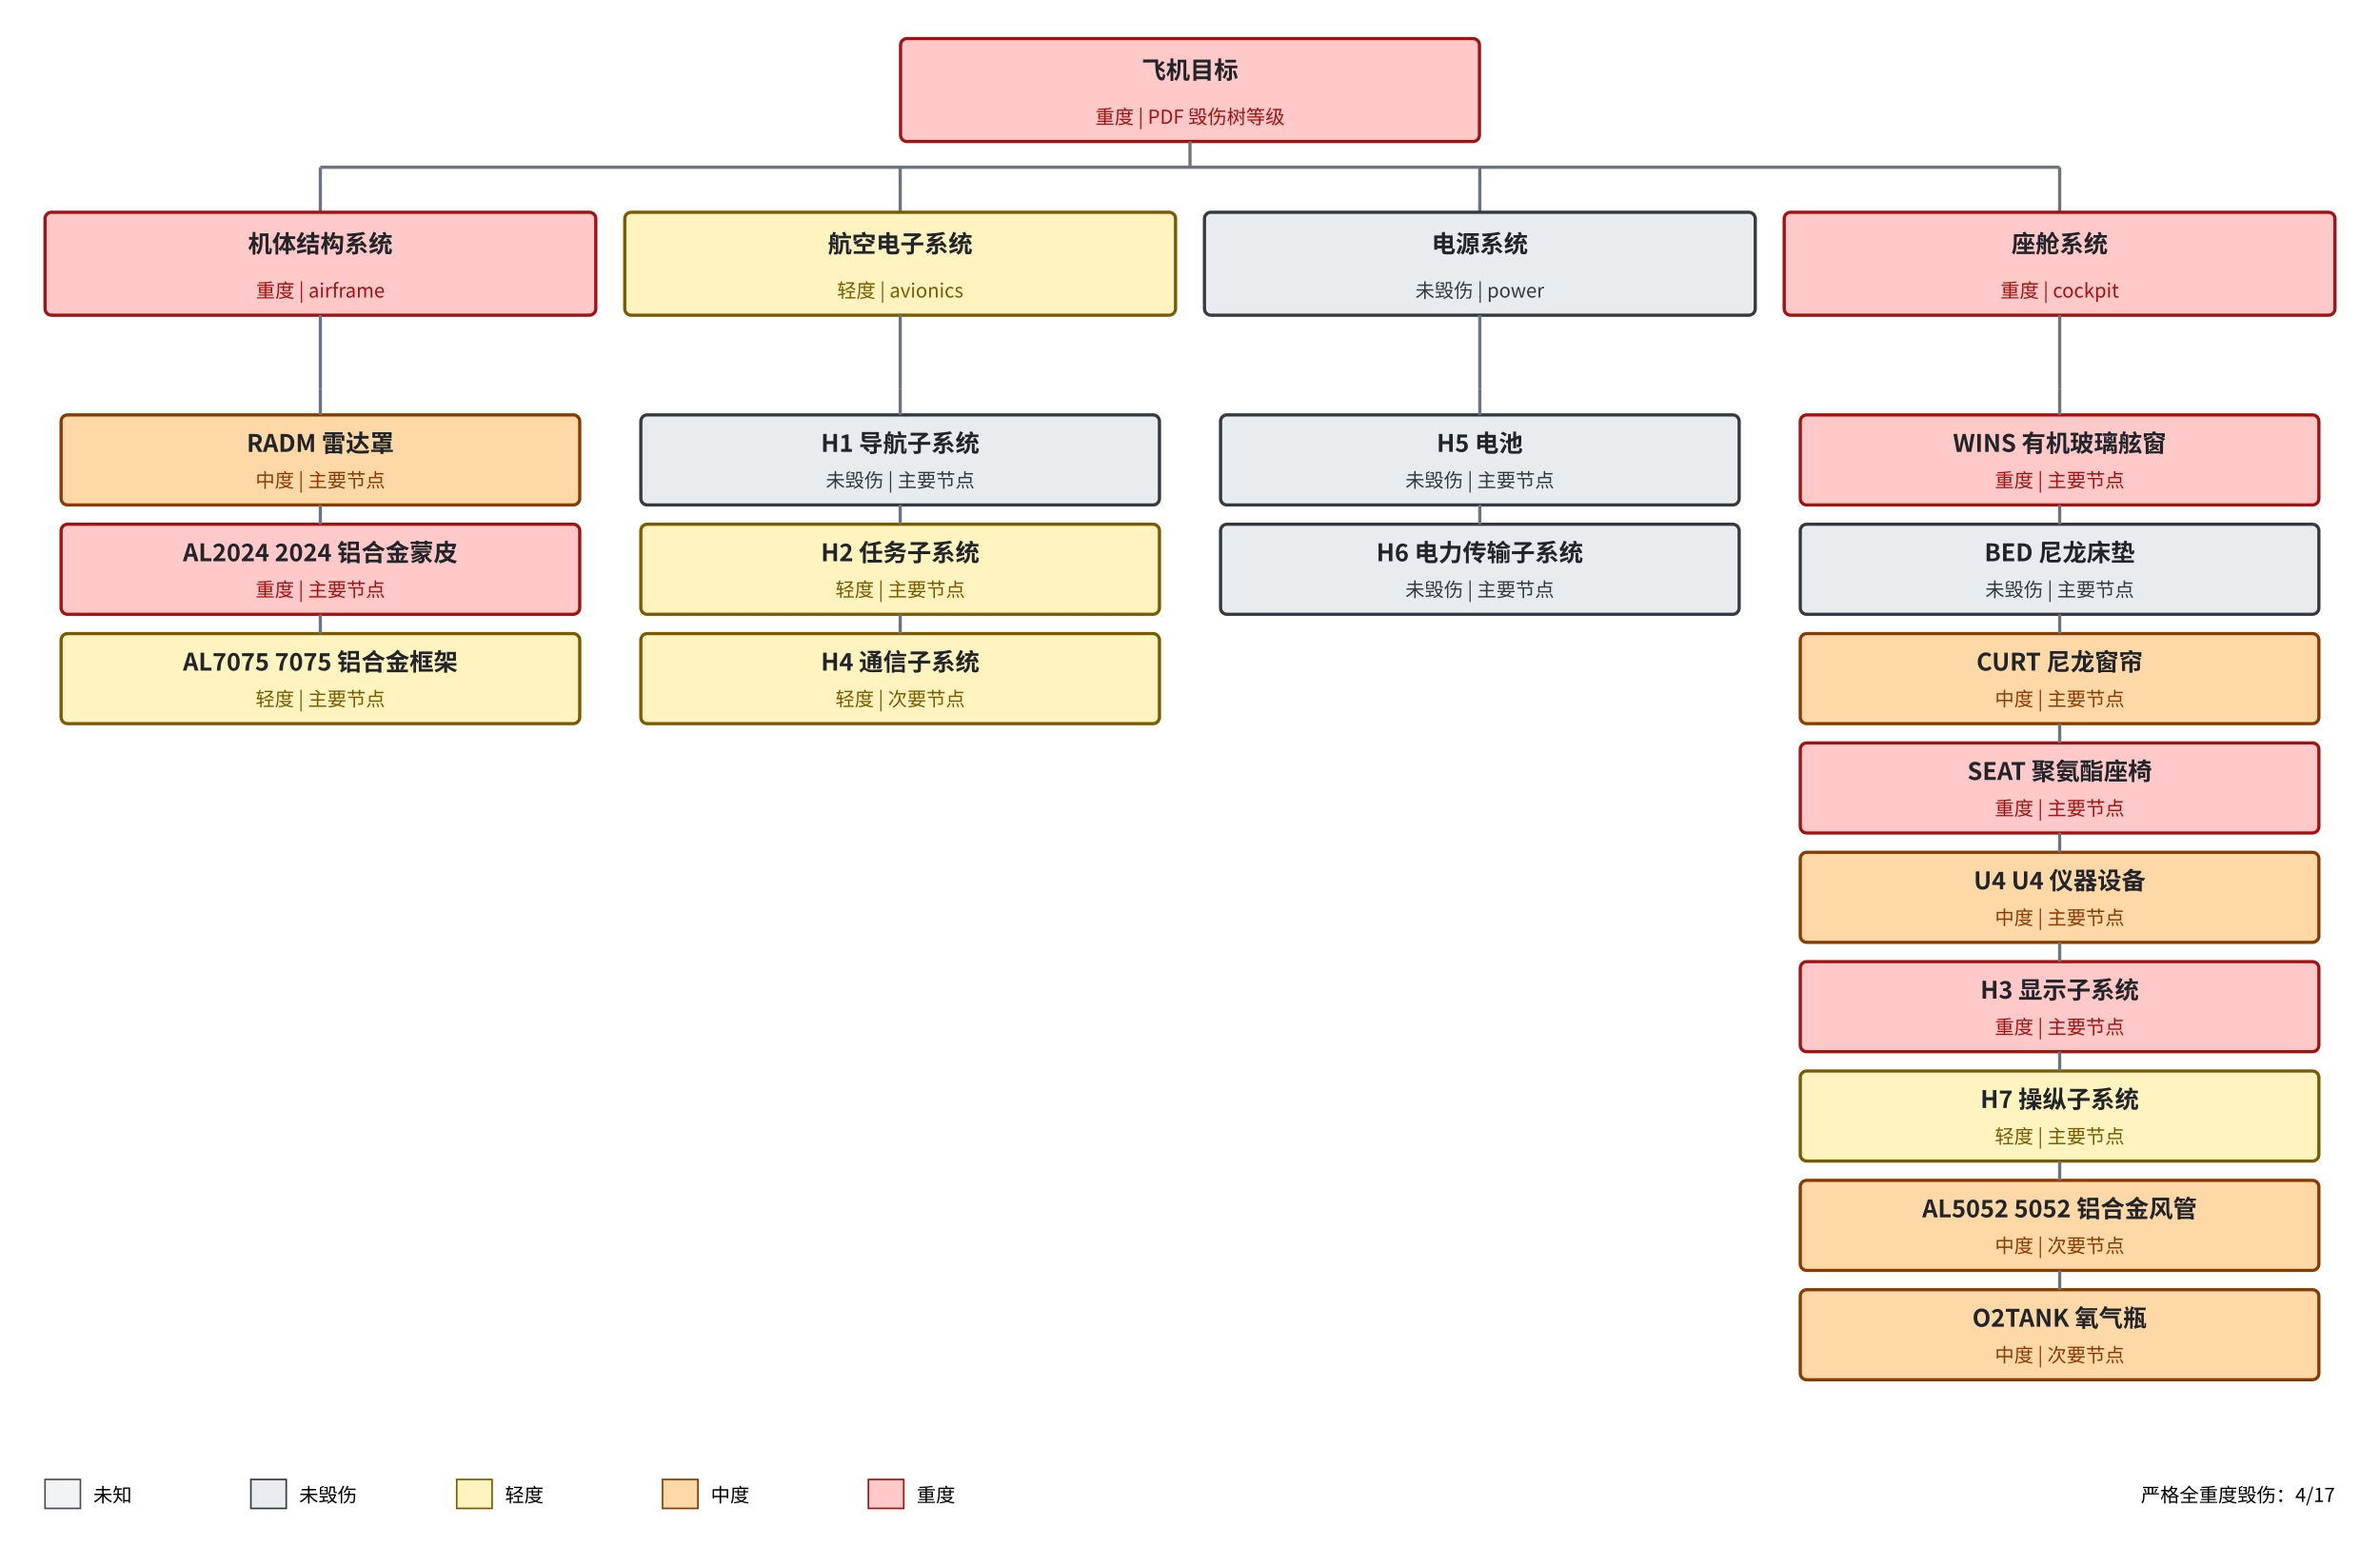
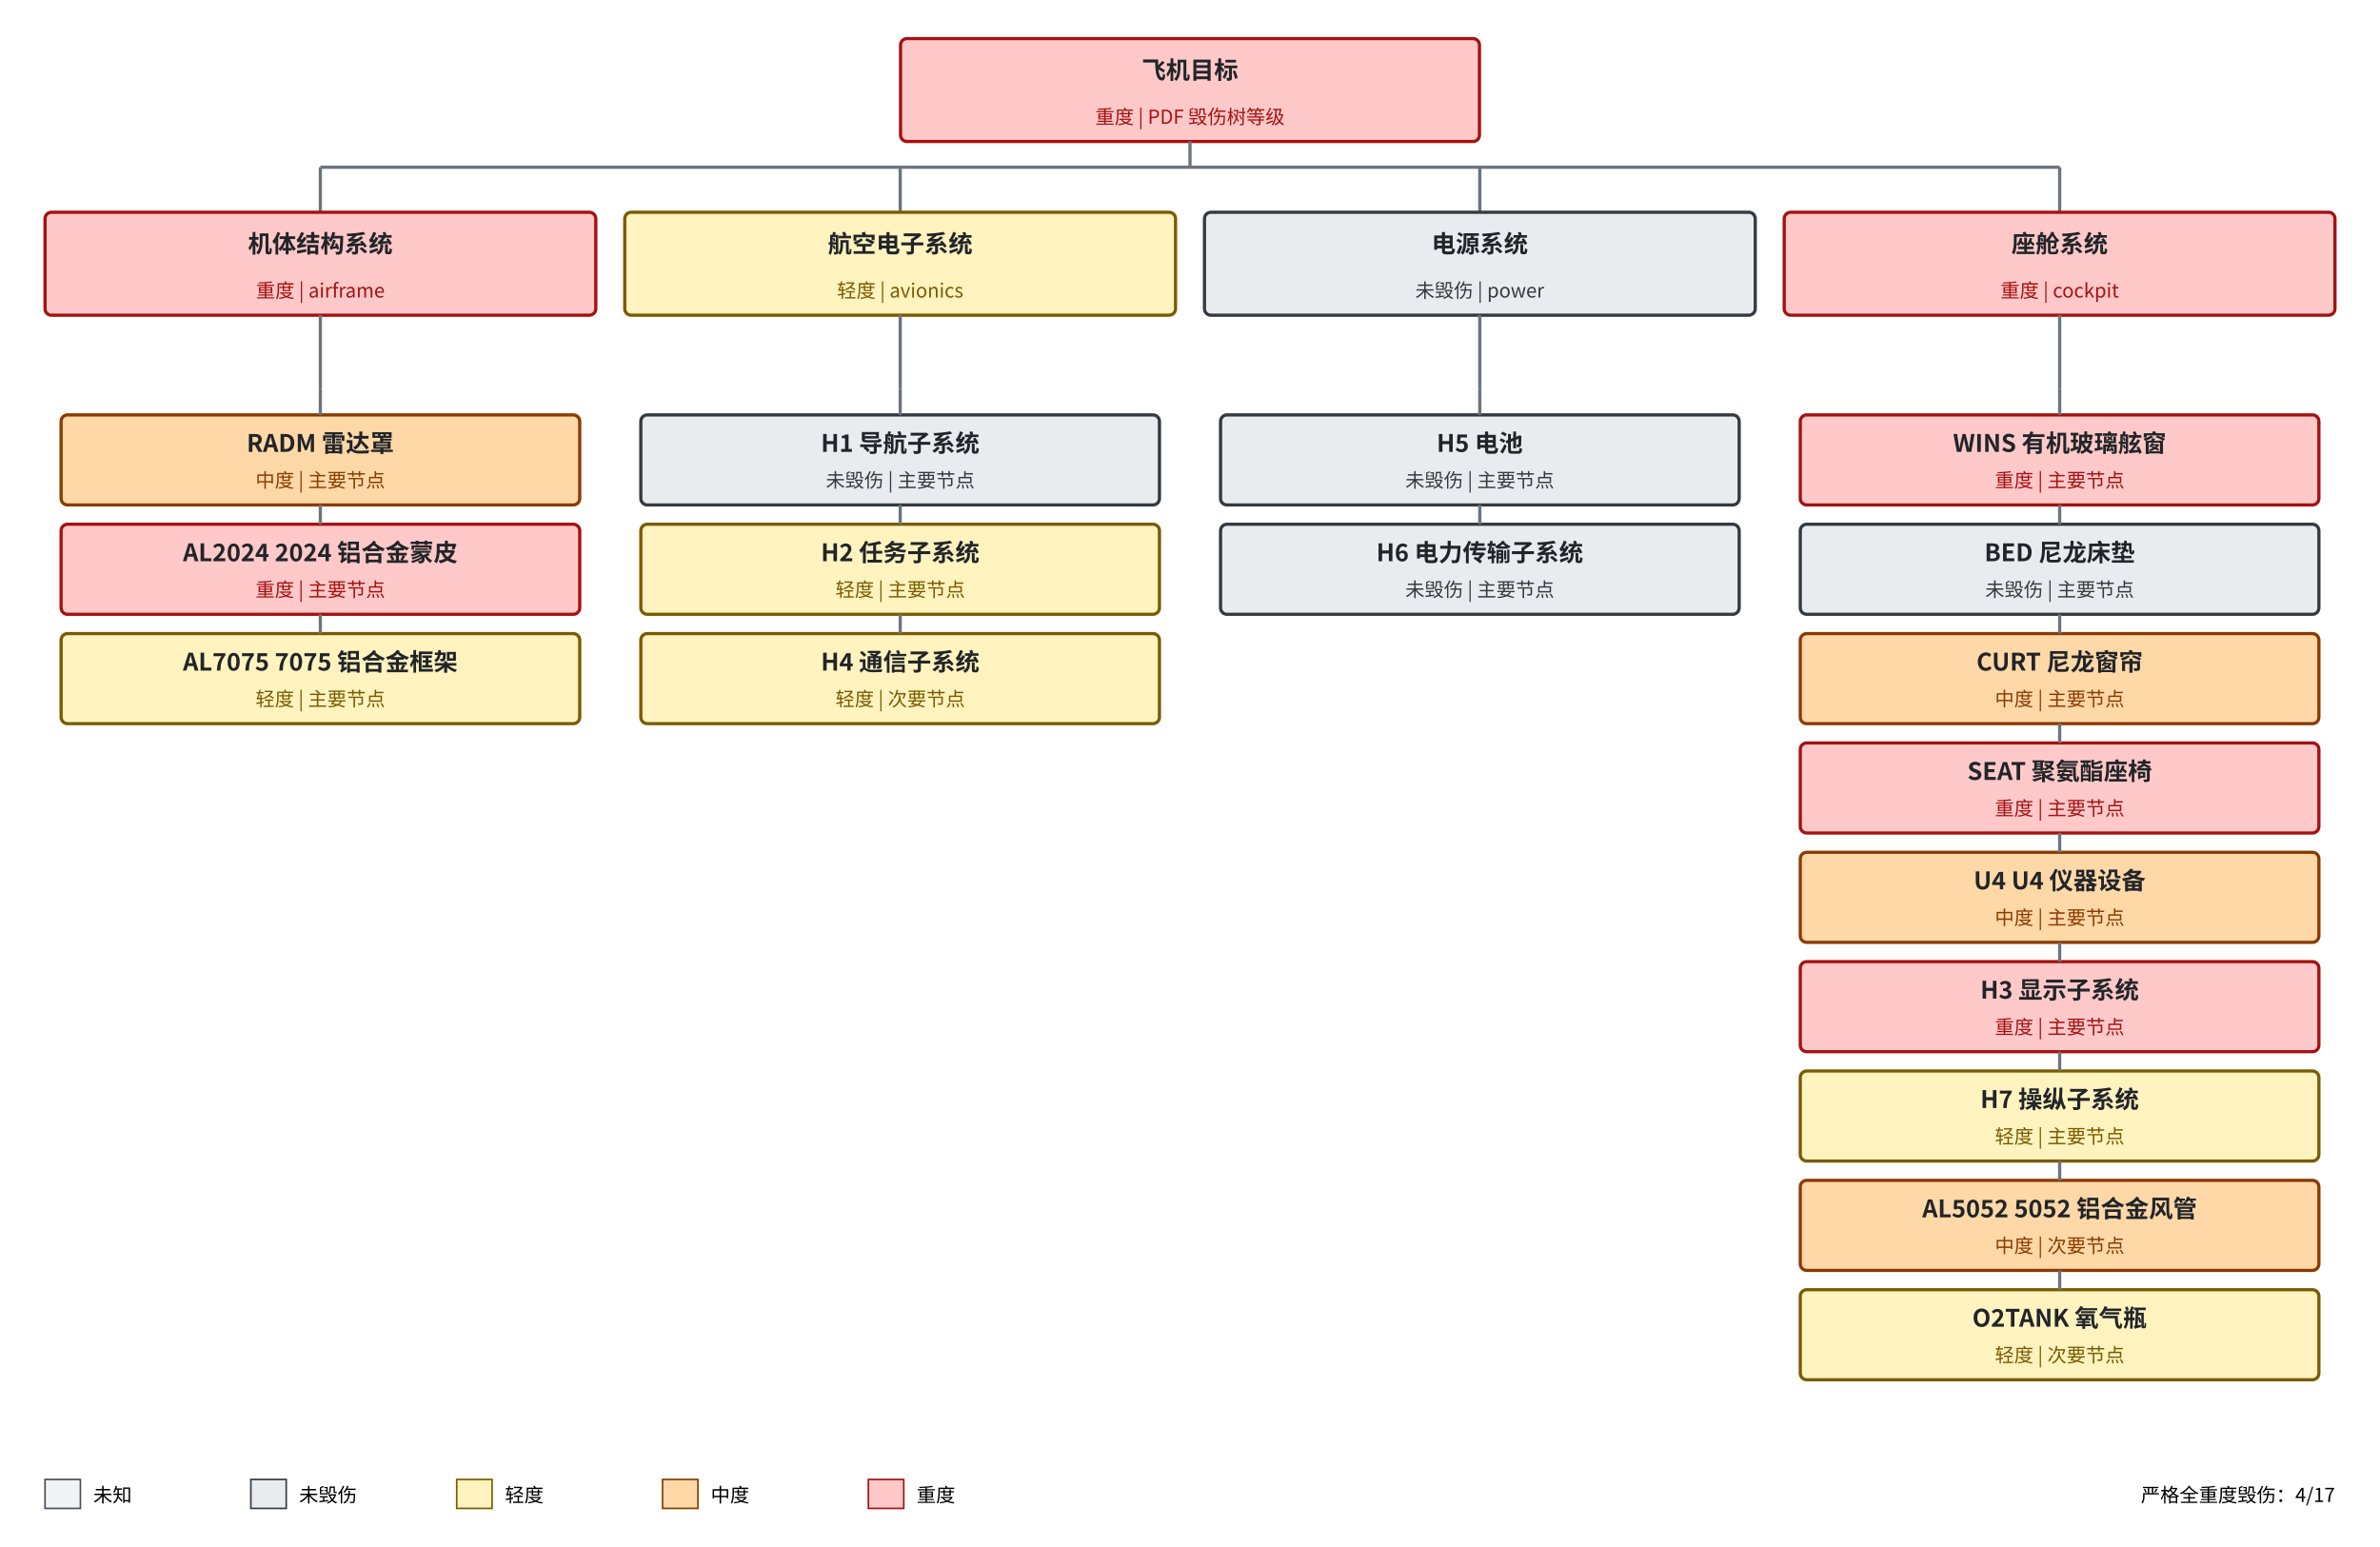
<svg xmlns="http://www.w3.org/2000/svg" width="1480" height="962" viewBox="0 0 1480 962">
  <style>text{font-family:"Microsoft YaHei","Noto Sans CJK SC",Arial,sans-serif;letter-spacing:0}.title{font-size:20px;font-weight:700}.label{font-size:15px;font-weight:600}.small{font-size:12px}.line{stroke:#6c757d;stroke-width:2;fill:none}</style>
  <rect width="100%" height="100%" fill="#ffffff" />
  <rect x="560.0" y="24.0" width="360.0" height="64.0" rx="4" fill="#ffc9c9" stroke="#a51111" stroke-width="2" />
  <text x="740.0" y="49.0" text-anchor="middle" class="label" fill="#212529">飞机目标</text>
  <text x="740.0" y="77.0" text-anchor="middle" class="small" fill="#a51111">重度 | PDF 毁伤树等级</text>
  <path class="line" d="M 740.0 88.0 V 104.0" />
  <path class="line" d="M 199.2 104.0 H 1280.8" />
  <path class="line" d="M 199.2 104.0 V 132.0" />
  <rect x="28.0" y="132.0" width="342.5" height="64.0" rx="4" fill="#ffc9c9" stroke="#a51111" stroke-width="2" />
  <text x="199.2" y="157.0" text-anchor="middle" class="label" fill="#212529">机体结构系统</text>
  <text x="199.2" y="185.0" text-anchor="middle" class="small" fill="#a51111">重度 | airframe</text>
  <path class="line" d="M 199.2 196.0 V 242.0" />
  <rect x="38.0" y="258.0" width="322.5" height="56.0" rx="4" fill="#ffd8a8" stroke="#8a3b00" stroke-width="2" />
  <text x="199.2" y="281.0" text-anchor="middle" class="label" fill="#212529">RADM  雷达罩</text>
  <text x="199.2" y="303.0" text-anchor="middle" class="small" fill="#8a3b00">中度 | 主要节点</text>
  <path class="line" d="M 199.2 242.0 V 258.0" />
  <rect x="38.0" y="326.0" width="322.5" height="56.0" rx="4" fill="#ffc9c9" stroke="#a51111" stroke-width="2" />
  <text x="199.2" y="349.0" text-anchor="middle" class="label" fill="#212529">AL2024  2024 铝合金蒙皮</text>
  <text x="199.2" y="371.0" text-anchor="middle" class="small" fill="#a51111">重度 | 主要节点</text>
  <path class="line" d="M 199.2 314.0 V 326.0" />
  <rect x="38.0" y="394.0" width="322.5" height="56.0" rx="4" fill="#fff3bf" stroke="#7a5b00" stroke-width="2" />
  <text x="199.2" y="417.0" text-anchor="middle" class="label" fill="#212529">AL7075  7075 铝合金框架</text>
  <text x="199.2" y="439.0" text-anchor="middle" class="small" fill="#7a5b00">轻度 | 主要节点</text>
  <path class="line" d="M 199.2 382.0 V 394.0" />
  <path class="line" d="M 559.8 104.0 V 132.0" />
  <rect x="388.5" y="132.0" width="342.5" height="64.0" rx="4" fill="#fff3bf" stroke="#7a5b00" stroke-width="2" />
  <text x="559.8" y="157.0" text-anchor="middle" class="label" fill="#212529">航空电子系统</text>
  <text x="559.8" y="185.0" text-anchor="middle" class="small" fill="#7a5b00">轻度 | avionics</text>
  <path class="line" d="M 559.8 196.0 V 242.0" />
  <rect x="398.5" y="258.0" width="322.5" height="56.0" rx="4" fill="#e9ecef" stroke="#343a40" stroke-width="2" />
  <text x="559.8" y="281.0" text-anchor="middle" class="label" fill="#212529">H1  导航子系统</text>
  <text x="559.8" y="303.0" text-anchor="middle" class="small" fill="#343a40">未毁伤 | 主要节点</text>
  <path class="line" d="M 559.8 242.0 V 258.0" />
  <rect x="398.5" y="326.0" width="322.5" height="56.0" rx="4" fill="#fff3bf" stroke="#7a5b00" stroke-width="2" />
  <text x="559.8" y="349.0" text-anchor="middle" class="label" fill="#212529">H2  任务子系统</text>
  <text x="559.8" y="371.0" text-anchor="middle" class="small" fill="#7a5b00">轻度 | 主要节点</text>
  <path class="line" d="M 559.8 314.0 V 326.0" />
  <rect x="398.5" y="394.0" width="322.5" height="56.0" rx="4" fill="#fff3bf" stroke="#7a5b00" stroke-width="2" />
  <text x="559.8" y="417.0" text-anchor="middle" class="label" fill="#212529">H4  通信子系统</text>
  <text x="559.8" y="439.0" text-anchor="middle" class="small" fill="#7a5b00">轻度 | 次要节点</text>
  <path class="line" d="M 559.8 382.0 V 394.0" />
  <path class="line" d="M 920.2 104.0 V 132.0" />
  <rect x="749.0" y="132.0" width="342.5" height="64.0" rx="4" fill="#e9ecef" stroke="#343a40" stroke-width="2" />
  <text x="920.2" y="157.0" text-anchor="middle" class="label" fill="#212529">电源系统</text>
  <text x="920.2" y="185.0" text-anchor="middle" class="small" fill="#343a40">未毁伤 | power</text>
  <path class="line" d="M 920.2 196.0 V 242.0" />
  <rect x="759.0" y="258.0" width="322.5" height="56.0" rx="4" fill="#e9ecef" stroke="#343a40" stroke-width="2" />
  <text x="920.2" y="281.0" text-anchor="middle" class="label" fill="#212529">H5  电池</text>
  <text x="920.2" y="303.0" text-anchor="middle" class="small" fill="#343a40">未毁伤 | 主要节点</text>
  <path class="line" d="M 920.2 242.0 V 258.0" />
  <rect x="759.0" y="326.0" width="322.5" height="56.0" rx="4" fill="#e9ecef" stroke="#343a40" stroke-width="2" />
  <text x="920.2" y="349.0" text-anchor="middle" class="label" fill="#212529">H6  电力传输子系统</text>
  <text x="920.2" y="371.0" text-anchor="middle" class="small" fill="#343a40">未毁伤 | 主要节点</text>
  <path class="line" d="M 920.2 314.0 V 326.0" />
  <path class="line" d="M 1280.8 104.0 V 132.0" />
  <rect x="1109.5" y="132.0" width="342.5" height="64.0" rx="4" fill="#ffc9c9" stroke="#a51111" stroke-width="2" />
  <text x="1280.8" y="157.0" text-anchor="middle" class="label" fill="#212529">座舱系统</text>
  <text x="1280.8" y="185.0" text-anchor="middle" class="small" fill="#a51111">重度 | cockpit</text>
  <path class="line" d="M 1280.8 196.0 V 242.0" />
  <rect x="1119.5" y="258.0" width="322.5" height="56.0" rx="4" fill="#ffc9c9" stroke="#a51111" stroke-width="2" />
  <text x="1280.8" y="281.0" text-anchor="middle" class="label" fill="#212529">WINS  有机玻璃舷窗</text>
  <text x="1280.8" y="303.0" text-anchor="middle" class="small" fill="#a51111">重度 | 主要节点</text>
  <path class="line" d="M 1280.8 242.0 V 258.0" />
  <rect x="1119.5" y="326.0" width="322.5" height="56.0" rx="4" fill="#e9ecef" stroke="#343a40" stroke-width="2" />
  <text x="1280.8" y="349.0" text-anchor="middle" class="label" fill="#212529">BED  尼龙床垫</text>
  <text x="1280.8" y="371.0" text-anchor="middle" class="small" fill="#343a40">未毁伤 | 主要节点</text>
  <path class="line" d="M 1280.8 314.0 V 326.0" />
  <rect x="1119.5" y="394.0" width="322.5" height="56.0" rx="4" fill="#ffd8a8" stroke="#8a3b00" stroke-width="2" />
  <text x="1280.8" y="417.0" text-anchor="middle" class="label" fill="#212529">CURT  尼龙窗帘</text>
  <text x="1280.8" y="439.0" text-anchor="middle" class="small" fill="#8a3b00">中度 | 主要节点</text>
  <path class="line" d="M 1280.8 382.0 V 394.0" />
  <rect x="1119.5" y="462.0" width="322.5" height="56.0" rx="4" fill="#ffc9c9" stroke="#a51111" stroke-width="2" />
  <text x="1280.8" y="485.0" text-anchor="middle" class="label" fill="#212529">SEAT  聚氨酯座椅</text>
  <text x="1280.8" y="507.0" text-anchor="middle" class="small" fill="#a51111">重度 | 主要节点</text>
  <path class="line" d="M 1280.8 450.0 V 462.0" />
  <rect x="1119.5" y="530.0" width="322.5" height="56.0" rx="4" fill="#ffd8a8" stroke="#8a3b00" stroke-width="2" />
  <text x="1280.8" y="553.0" text-anchor="middle" class="label" fill="#212529">U4  U4 仪器设备</text>
  <text x="1280.8" y="575.0" text-anchor="middle" class="small" fill="#8a3b00">中度 | 主要节点</text>
  <path class="line" d="M 1280.8 518.0 V 530.0" />
  <rect x="1119.5" y="598.0" width="322.5" height="56.0" rx="4" fill="#ffc9c9" stroke="#a51111" stroke-width="2" />
  <text x="1280.8" y="621.0" text-anchor="middle" class="label" fill="#212529">H3  显示子系统</text>
  <text x="1280.8" y="643.0" text-anchor="middle" class="small" fill="#a51111">重度 | 主要节点</text>
  <path class="line" d="M 1280.8 586.0 V 598.0" />
  <rect x="1119.5" y="666.0" width="322.5" height="56.0" rx="4" fill="#fff3bf" stroke="#7a5b00" stroke-width="2" />
  <text x="1280.8" y="689.0" text-anchor="middle" class="label" fill="#212529">H7  操纵子系统</text>
  <text x="1280.8" y="711.0" text-anchor="middle" class="small" fill="#7a5b00">轻度 | 主要节点</text>
  <path class="line" d="M 1280.8 654.0 V 666.0" />
  <rect x="1119.5" y="734.0" width="322.5" height="56.0" rx="4" fill="#ffd8a8" stroke="#8a3b00" stroke-width="2" />
  <text x="1280.8" y="757.0" text-anchor="middle" class="label" fill="#212529">AL5052  5052 铝合金风管</text>
  <text x="1280.8" y="779.0" text-anchor="middle" class="small" fill="#8a3b00">中度 | 次要节点</text>
  <path class="line" d="M 1280.8 722.0 V 734.0" />
-   <rect x="1119.5" y="802.0" width="322.5" height="56.0" rx="4" fill="#ffd8a8" stroke="#8a3b00" stroke-width="2" />
+   <rect x="1119.5" y="802.0" width="322.5" height="56.0" rx="4" fill="#fff3bf" stroke="#7a5b00" stroke-width="2" />
  <text x="1280.8" y="825.0" text-anchor="middle" class="label" fill="#212529">O2TANK  氧气瓶</text>
-   <text x="1280.8" y="847.0" text-anchor="middle" class="small" fill="#8a3b00">中度 | 次要节点</text>
+   <text x="1280.8" y="847.0" text-anchor="middle" class="small" fill="#7a5b00">轻度 | 次要节点</text>
  <path class="line" d="M 1280.8 790.0 V 802.0" />
  <rect x="28" y="920" width="22" height="18" fill="#f1f3f5" stroke="#495057" />
  <text x="58" y="934" class="small">未知</text>
  <rect x="156" y="920" width="22" height="18" fill="#e9ecef" stroke="#343a40" />
  <text x="186" y="934" class="small">未毁伤</text>
  <rect x="284" y="920" width="22" height="18" fill="#fff3bf" stroke="#7a5b00" />
  <text x="314" y="934" class="small">轻度</text>
  <rect x="412" y="920" width="22" height="18" fill="#ffd8a8" stroke="#8a3b00" />
  <text x="442" y="934" class="small">中度</text>
  <rect x="540" y="920" width="22" height="18" fill="#ffc9c9" stroke="#a51111" />
  <text x="570" y="934" class="small">重度</text>
  <text x="1452" y="934" text-anchor="end" class="small">严格全重度毁伤：4/17</text>
</svg>
